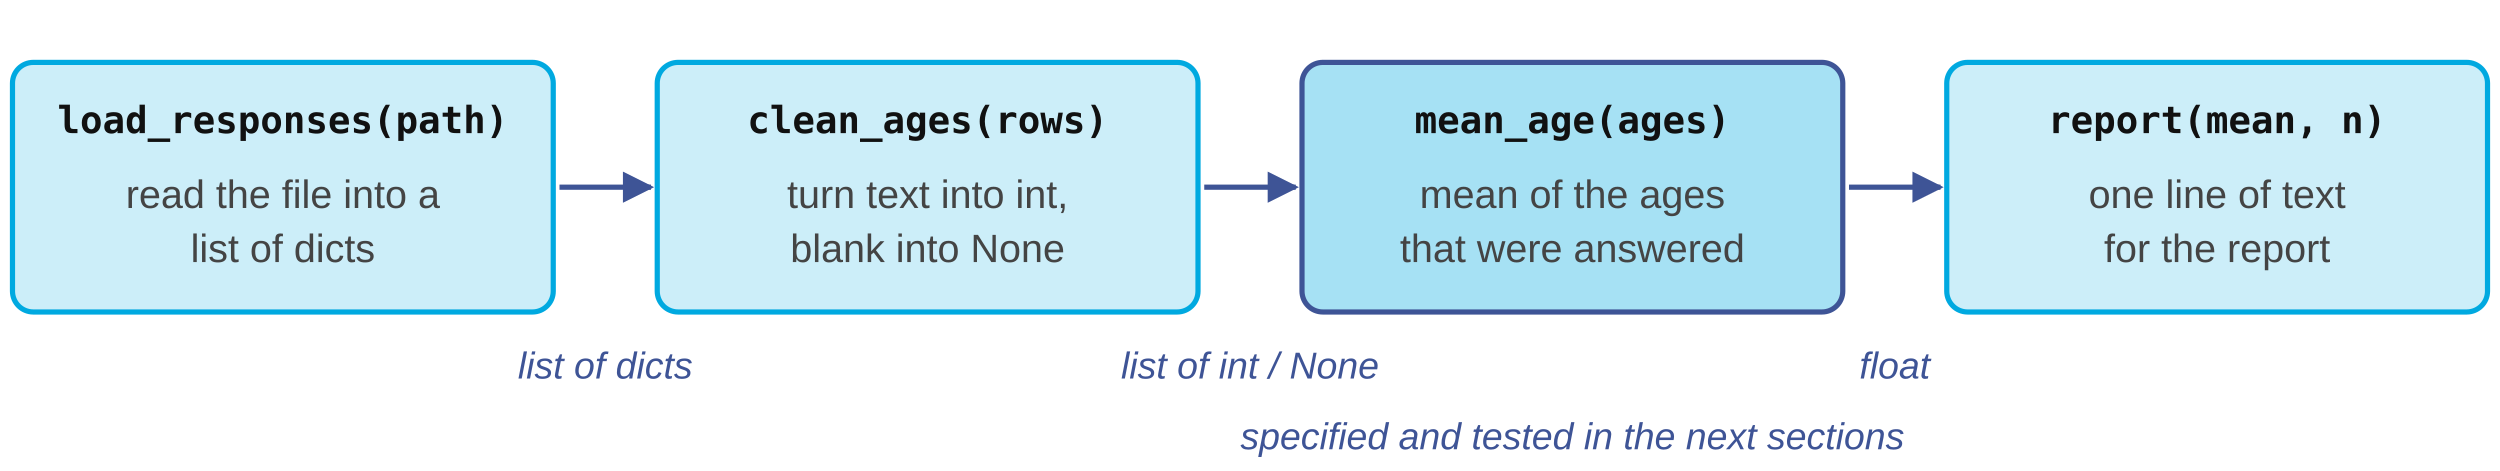
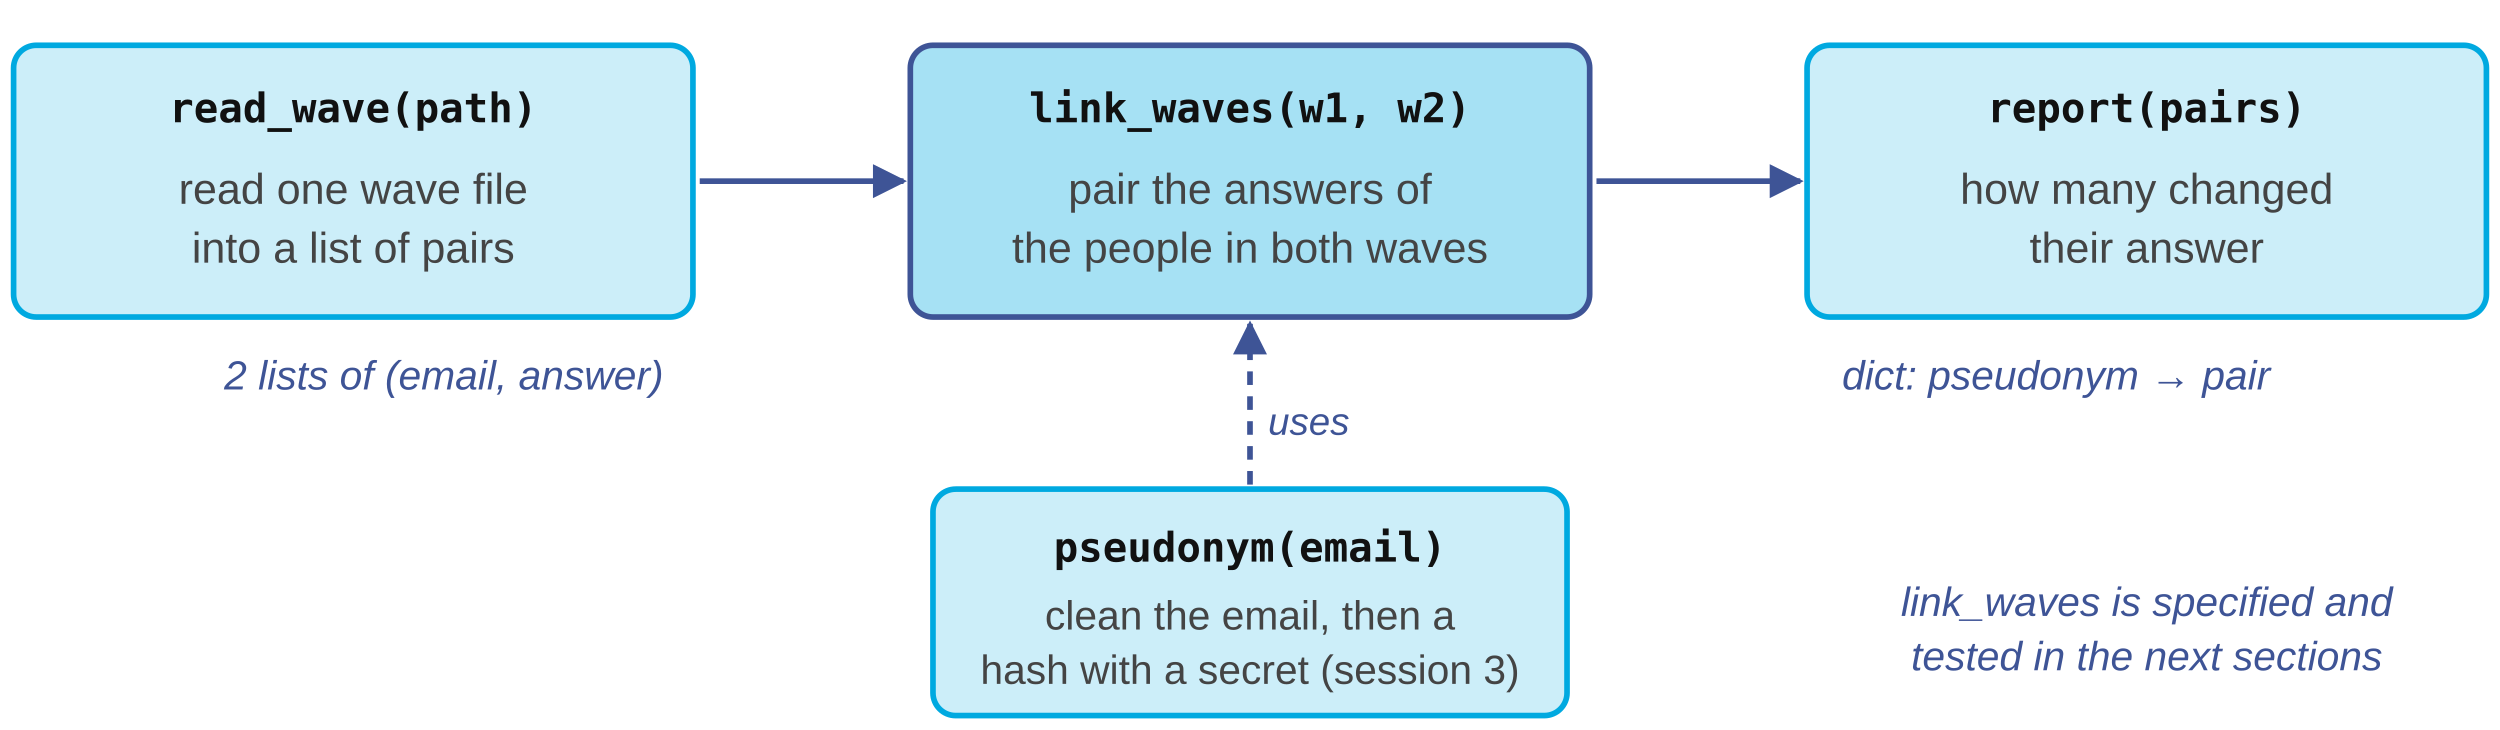
- <svg xmlns="http://www.w3.org/2000/svg" viewBox="0 0 1202 226" width="1202" height="226" font-family="Arial, Helvetica, sans-serif">
+ <svg xmlns="http://www.w3.org/2000/svg" viewBox="0 0 1104 322" width="1104" height="322" font-family="Arial, Helvetica, sans-serif">
  <defs>
    <marker id="a" viewBox="0 0 10 10" refX="9" refY="5" markerWidth="6" markerHeight="6" orient="auto-start-reverse">
      <path d="M0,0 L10,5 L0,10 z" fill="#3e5496" />
    </marker>
  </defs>
-   <rect x="6" y="30" width="260" height="120" rx="10" fill="#cceef9" stroke="#00a9e0" stroke-width="2.5" />
-   <text x="136.0" y="64" font-size="18" fill="#111" font-weight="bold" font-style="normal" text-anchor="middle" font-family="DejaVu Sans Mono, Consolas, monospace">load_responses(path)</text>
-   <text x="136.0" y="100" font-size="19" fill="#444" font-weight="normal" font-style="normal" text-anchor="middle">read the file into a</text>
-   <text x="136.0" y="126" font-size="19" fill="#444" font-weight="normal" font-style="normal" text-anchor="middle">list of dicts</text>
-   <line x1="269" y1="90" x2="313" y2="90" stroke="#3e5496" stroke-width="2.5" marker-end="url(#a)" />
-   <text x="291.0" y="182" font-size="18" fill="#3e5496" font-weight="normal" font-style="italic" text-anchor="middle">list of dicts</text>
-   <rect x="316" y="30" width="260" height="120" rx="10" fill="#cceef9" stroke="#00a9e0" stroke-width="2.5" />
-   <text x="446.0" y="64" font-size="18" fill="#111" font-weight="bold" font-style="normal" text-anchor="middle" font-family="DejaVu Sans Mono, Consolas, monospace">clean_ages(rows)</text>
-   <text x="446.0" y="100" font-size="19" fill="#444" font-weight="normal" font-style="normal" text-anchor="middle">turn text into int,</text>
-   <text x="446.0" y="126" font-size="19" fill="#444" font-weight="normal" font-style="normal" text-anchor="middle">blank into None</text>
-   <line x1="579" y1="90" x2="623" y2="90" stroke="#3e5496" stroke-width="2.5" marker-end="url(#a)" />
-   <text x="601.0" y="182" font-size="18" fill="#3e5496" font-weight="normal" font-style="italic" text-anchor="middle">list of int / None</text>
-   <rect x="626" y="30" width="260" height="120" rx="10" fill="#a6e1f4" stroke="#3e5496" stroke-width="2.5" />
-   <text x="756.0" y="64" font-size="18" fill="#111" font-weight="bold" font-style="normal" text-anchor="middle" font-family="DejaVu Sans Mono, Consolas, monospace">mean_age(ages)</text>
-   <text x="756.0" y="100" font-size="19" fill="#444" font-weight="normal" font-style="normal" text-anchor="middle">mean of the ages</text>
-   <text x="756.0" y="126" font-size="19" fill="#444" font-weight="normal" font-style="normal" text-anchor="middle">that were answered</text>
-   <line x1="889" y1="90" x2="933" y2="90" stroke="#3e5496" stroke-width="2.5" marker-end="url(#a)" />
-   <text x="911.0" y="182" font-size="18" fill="#3e5496" font-weight="normal" font-style="italic" text-anchor="middle">float</text>
-   <rect x="936" y="30" width="260" height="120" rx="10" fill="#cceef9" stroke="#00a9e0" stroke-width="2.5" />
-   <text x="1066.0" y="64" font-size="18" fill="#111" font-weight="bold" font-style="normal" text-anchor="middle" font-family="DejaVu Sans Mono, Consolas, monospace">report(mean, n)</text>
-   <text x="1066.0" y="100" font-size="19" fill="#444" font-weight="normal" font-style="normal" text-anchor="middle">one line of text</text>
-   <text x="1066.0" y="126" font-size="19" fill="#444" font-weight="normal" font-style="normal" text-anchor="middle">for the report</text>
-   <text x="756.0" y="216" font-size="18" fill="#3e5496" font-weight="normal" font-style="italic" text-anchor="middle">specified and tested in the next sections</text>
+   <rect x="6" y="20" width="300" height="120" rx="10" fill="#cceef9" stroke="#00a9e0" stroke-width="2.5" />
+   <text x="156.0" y="54" font-size="18" fill="#111" font-weight="bold" font-style="normal" text-anchor="middle" font-family="DejaVu Sans Mono, Consolas, monospace">read_wave(path)</text>
+   <text x="156.0" y="90" font-size="19" fill="#444" font-weight="normal" font-style="normal" text-anchor="middle">read one wave file</text>
+   <text x="156.0" y="116" font-size="19" fill="#444" font-weight="normal" font-style="normal" text-anchor="middle">into a list of pairs</text>
+   <line x1="309" y1="80" x2="399" y2="80" stroke="#3e5496" stroke-width="2.5" marker-end="url(#a)" />
+   <rect x="402" y="20" width="300" height="120" rx="10" fill="#a6e1f4" stroke="#3e5496" stroke-width="2.5" />
+   <text x="552.0" y="54" font-size="18" fill="#111" font-weight="bold" font-style="normal" text-anchor="middle" font-family="DejaVu Sans Mono, Consolas, monospace">link_waves(w1, w2)</text>
+   <text x="552.0" y="90" font-size="19" fill="#444" font-weight="normal" font-style="normal" text-anchor="middle">pair the answers of</text>
+   <text x="552.0" y="116" font-size="19" fill="#444" font-weight="normal" font-style="normal" text-anchor="middle">the people in both waves</text>
+   <line x1="705" y1="80" x2="795" y2="80" stroke="#3e5496" stroke-width="2.5" marker-end="url(#a)" />
+   <rect x="798" y="20" width="300" height="120" rx="10" fill="#cceef9" stroke="#00a9e0" stroke-width="2.5" />
+   <text x="948.0" y="54" font-size="18" fill="#111" font-weight="bold" font-style="normal" text-anchor="middle" font-family="DejaVu Sans Mono, Consolas, monospace">report(pairs)</text>
+   <text x="948.0" y="90" font-size="19" fill="#444" font-weight="normal" font-style="normal" text-anchor="middle">how many changed</text>
+   <text x="948.0" y="116" font-size="19" fill="#444" font-weight="normal" font-style="normal" text-anchor="middle">their answer</text>
+   <text x="196.0" y="172" font-size="18" fill="#3e5496" font-weight="normal" font-style="italic" text-anchor="middle">2 lists of (email, answer)</text>
+   <text x="908.0" y="172" font-size="18" fill="#3e5496" font-weight="normal" font-style="italic" text-anchor="middle">dict: pseudonym → pair</text>
+   <line x1="552.0" y1="214" x2="552.0" y2="143" stroke="#3e5496" stroke-width="2.5" stroke-dasharray="6 5" marker-end="url(#a)" />
+   <text x="560.0" y="192" font-size="17" fill="#3e5496" font-weight="normal" font-style="italic" text-anchor="start">uses</text>
+   <rect x="412" y="216" width="280" height="100" rx="10" fill="#cceef9" stroke="#00a9e0" stroke-width="2.5" />
+   <text x="552.0" y="248" font-size="18" fill="#111" font-weight="bold" font-style="normal" text-anchor="middle" font-family="DejaVu Sans Mono, Consolas, monospace">pseudonym(email)</text>
+   <text x="552.0" y="278" font-size="18" fill="#444" font-weight="normal" font-style="normal" text-anchor="middle">clean the email, then a</text>
+   <text x="552.0" y="302" font-size="18" fill="#444" font-weight="normal" font-style="normal" text-anchor="middle">hash with a secret (session 3)</text>
+   <text x="948.0" y="272" font-size="18" fill="#3e5496" font-weight="normal" font-style="italic" text-anchor="middle">link_waves is specified and</text>
+   <text x="948.0" y="296" font-size="18" fill="#3e5496" font-weight="normal" font-style="italic" text-anchor="middle">tested in the next sections</text>
</svg>
